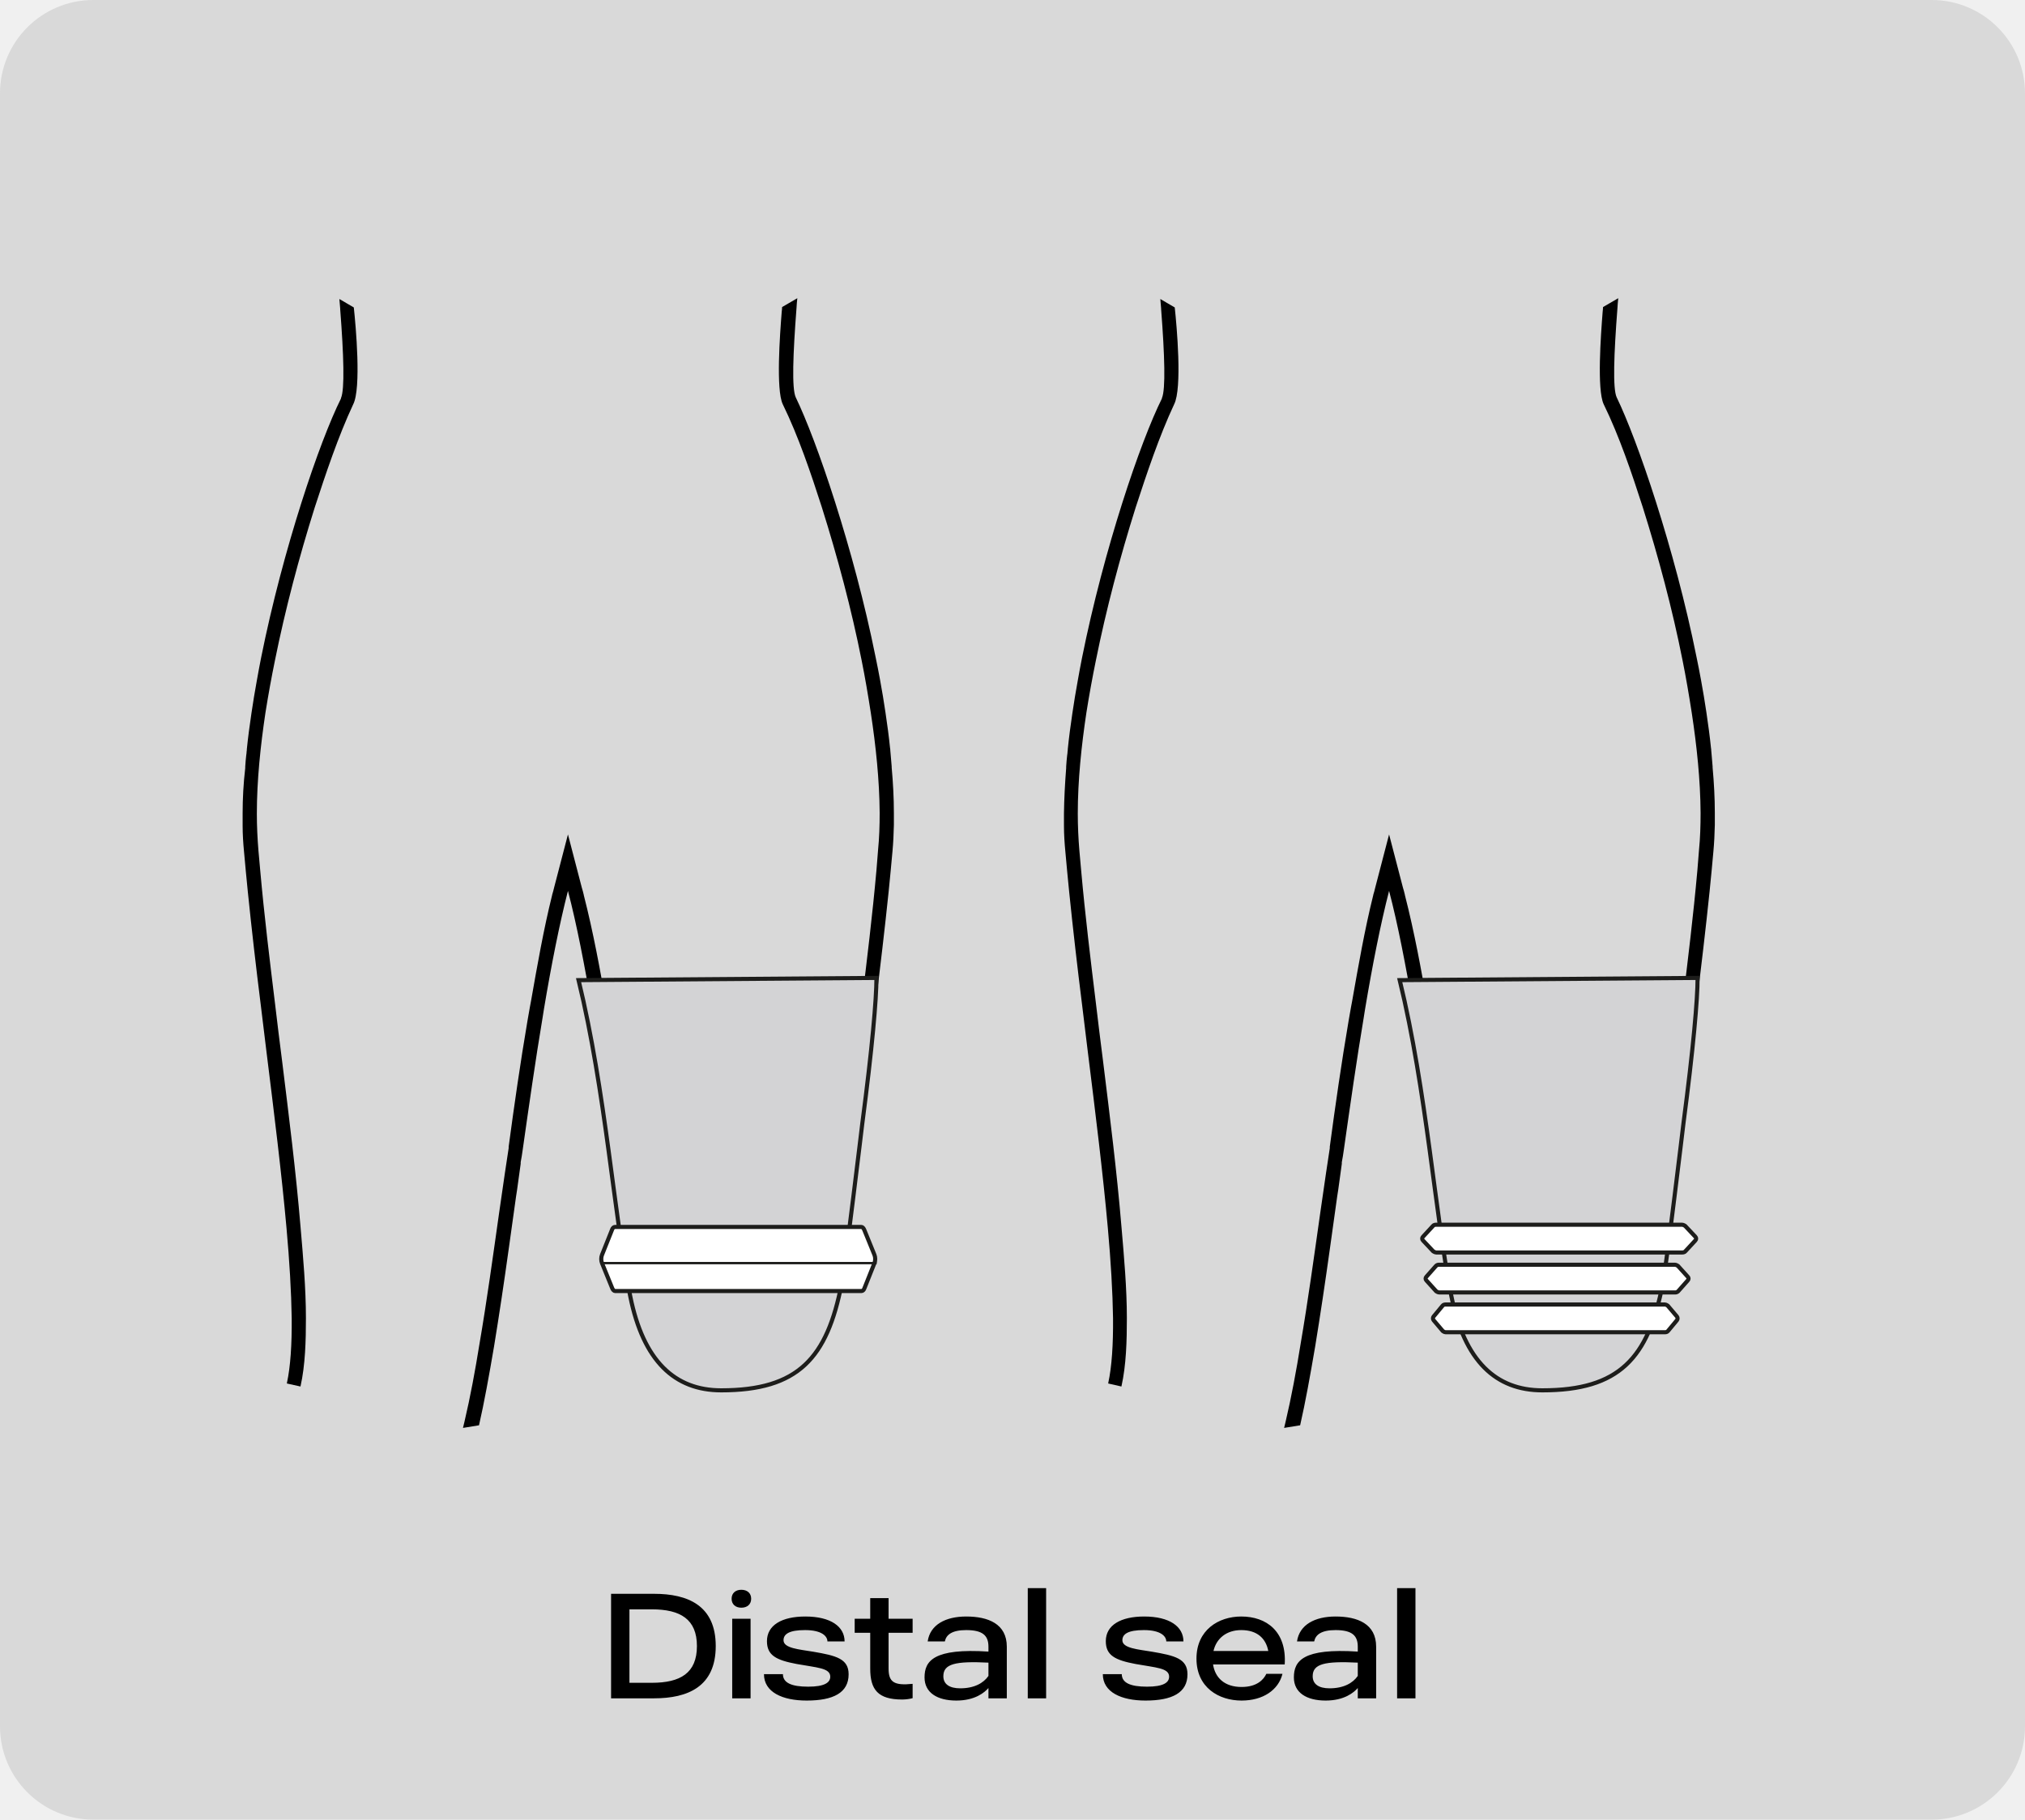
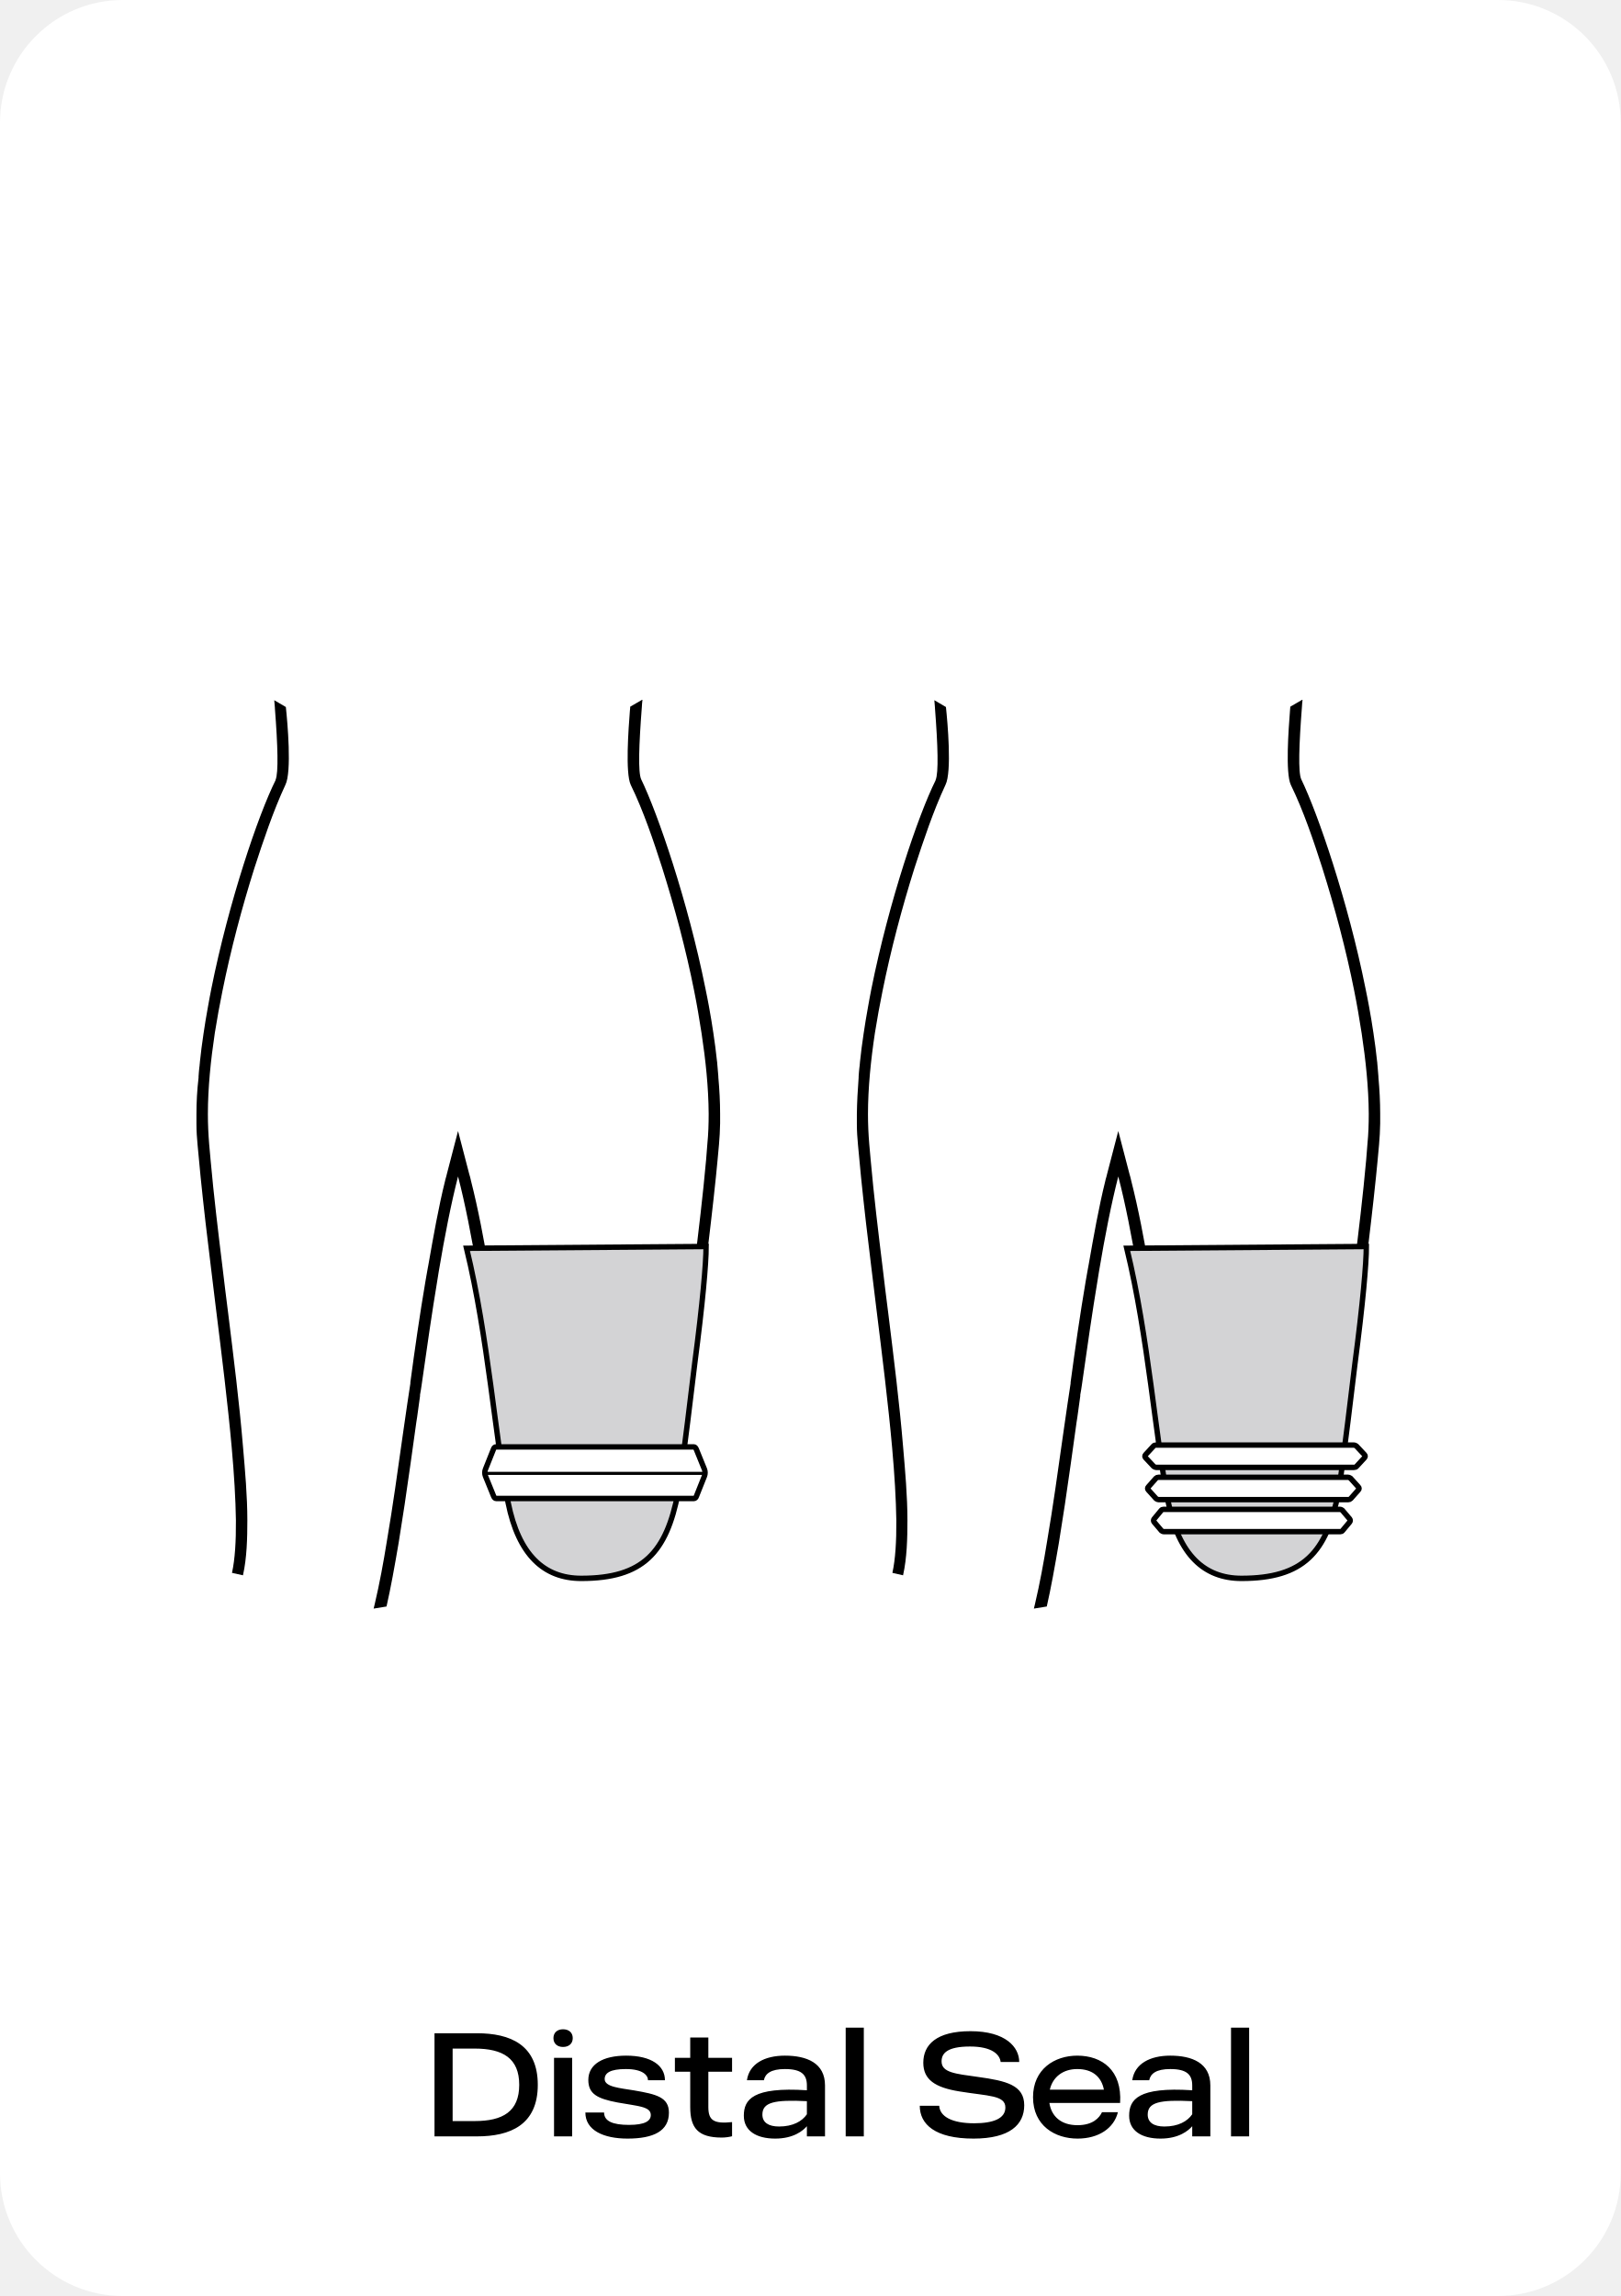
- <svg xmlns="http://www.w3.org/2000/svg" width="217" height="195" viewBox="0 0 217 195" fill="none">
-   <rect width="217" height="195" rx="10" fill="#D9D9D9" />
-   <g clip-path="url(#clip0_2719_256)">
-     <path fill-rule="evenodd" clip-rule="evenodd" d="M51.331 152.741C51.889 150.308 52.404 147.443 52.941 144.299C53.477 141.025 54.014 137.449 54.529 133.745C54.787 131.936 55.044 130.084 55.302 128.21L55.409 127.52C55.538 126.594 55.667 125.668 55.796 124.721V124.548C55.882 124.118 55.946 123.687 56.01 123.234C56.697 118.41 57.384 113.585 58.136 109.106C58.179 108.783 58.243 108.481 58.286 108.158C59.08 103.42 59.939 99.069 60.862 95.472C61.806 99.069 62.644 103.441 63.459 108.179C63.502 108.481 63.567 108.783 63.61 109.084C64.361 113.585 65.07 118.388 65.756 123.213C65.821 123.665 65.885 124.096 65.95 124.527V124.699C66.1 125.604 66.229 126.508 66.358 127.413L66.486 128.382C66.594 129.2 66.722 129.997 66.83 130.794H68.397C68.354 130.536 68.332 130.277 68.29 130.019C68.204 129.416 68.118 128.791 68.032 128.188C67.796 126.465 67.538 124.742 67.302 123.019V122.89C66.68 118.41 66.035 113.93 65.263 109.386C65.177 108.89 65.091 108.416 65.005 107.921C64.318 103.936 63.567 99.866 62.558 95.924V95.903C62.493 95.644 62.429 95.364 62.343 95.106L60.862 89.42L59.381 95.106C59.316 95.364 59.252 95.644 59.166 95.903V95.924C58.243 99.629 57.578 103.463 56.912 107.232C56.869 107.469 56.826 107.684 56.783 107.921C56.697 108.416 56.611 108.89 56.526 109.386C55.753 113.93 55.109 118.41 54.508 122.89V123.041C54.229 124.828 53.971 126.616 53.714 128.404C53.628 128.942 53.563 129.48 53.477 130.04C52.812 134.736 52.168 139.431 51.374 144.062C50.923 146.862 50.408 149.661 49.764 152.397C49.721 152.612 49.656 152.806 49.613 153.021" fill="black" />
-     <path fill-rule="evenodd" clip-rule="evenodd" d="M83.81 32.905C83.81 33.056 83.789 33.228 83.767 33.443C83.574 35.898 83.145 41.735 83.875 43.307C85.571 46.775 86.902 50.738 88.061 54.335C89.757 59.719 91.238 65.255 92.333 70.768C92.698 72.578 93.02 74.473 93.32 76.411C93.857 79.944 94.243 83.605 94.265 87.116C94.265 88.472 94.222 89.808 94.093 91.1C94.029 91.832 93.986 92.543 93.921 93.254C93.492 98.057 92.912 102.795 92.333 107.534C92.075 109.709 91.796 111.906 91.517 114.081C90.809 119.638 90.122 125.216 89.585 130.773H91.174C91.689 125.195 92.462 118.906 93.256 112.487C93.449 110.893 93.642 109.3 93.835 107.706C94.329 103.592 94.823 99.478 95.231 95.515C95.381 94.072 95.51 92.629 95.639 91.229C95.725 90.303 95.767 89.377 95.789 88.408C95.789 87.977 95.789 87.546 95.789 87.094C95.789 85.543 95.703 83.906 95.553 82.248V82.14C95.51 81.731 95.488 81.3 95.445 80.87C95.445 80.719 95.403 80.547 95.403 80.396C95.403 80.331 95.403 80.245 95.381 80.18C95.252 78.91 95.081 77.639 94.887 76.347C94.716 75.184 94.522 74.021 94.308 72.858C94.157 72.061 94.007 71.242 93.835 70.445C92.655 64.565 91.066 58.772 89.499 53.84C87.932 48.907 86.386 44.88 85.27 42.575C84.841 41.649 84.97 38.009 85.356 32.991C85.377 32.646 85.399 32.302 85.442 31.957M32.204 148.585V148.563C32.719 146.28 32.783 143.631 32.783 141.262C32.783 138.031 32.483 134.714 32.204 131.462C31.71 125.539 30.959 119.616 30.229 113.693C29.971 111.669 29.714 109.623 29.478 107.598C28.898 102.86 28.318 98.121 27.889 93.319C27.825 92.608 27.76 91.876 27.696 91.165C27.589 89.873 27.524 88.537 27.524 87.18C27.524 83.648 27.911 79.944 28.447 76.368C28.748 74.473 29.091 72.599 29.456 70.811C30.573 65.276 32.032 59.763 33.728 54.378C34.909 50.76 36.24 46.775 37.85 43.329C38.73 41.606 38.129 34.929 37.914 32.948L36.368 32.043C36.39 32.388 36.433 32.732 36.454 33.056V33.12C36.841 38.117 36.948 41.735 36.54 42.661V42.704C35.381 45.031 33.835 49.037 32.29 53.904C30.723 58.836 29.156 64.63 27.975 70.51C27.825 71.328 27.653 72.125 27.524 72.922C27.309 74.085 27.116 75.27 26.945 76.433C26.751 77.725 26.58 79.017 26.451 80.288C26.451 80.374 26.451 80.439 26.429 80.525C26.429 80.654 26.408 80.805 26.386 80.934C26.343 81.344 26.3 81.753 26.279 82.162V82.248V82.313C26.086 83.971 26 85.586 26 87.159C26 87.611 26 88.042 26 88.472C26 89.442 26.064 90.368 26.15 91.272C26.279 92.694 26.408 94.115 26.558 95.58C26.966 99.564 27.438 103.678 27.953 107.77C28.147 109.364 28.34 110.937 28.533 112.53C29.37 119.25 30.186 125.819 30.701 131.591C31.023 135.167 31.216 138.44 31.259 141.262C31.281 144.083 31.131 146.453 30.744 148.219V148.262" fill="black" />
-     <path d="M62 105.036C64.898 116.946 65.8 130.3 67.538 138.915C68.934 145.85 72.304 148.995 77.284 148.995C85.528 148.995 88.64 145.549 90.186 137.58C90.615 135.383 92.397 120.457 92.397 120.457C93.471 112.294 93.921 107.039 93.921 104.799L62 105.036Z" fill="#D3D3D5" stroke="#1D1D1B" stroke-width="0.44" stroke-miterlimit="10" />
-     <path d="M92.289 131.484H65.906C65.778 131.484 65.649 131.592 65.585 131.786L64.511 134.478C64.404 134.737 64.404 135.103 64.511 135.361L65.606 138.053C65.692 138.247 65.799 138.355 65.928 138.355H92.311C92.44 138.355 92.568 138.247 92.633 138.053L93.706 135.361C93.814 135.103 93.814 134.737 93.706 134.478L92.611 131.786C92.525 131.592 92.418 131.484 92.289 131.484Z" fill="white" stroke="#1D1D1B" stroke-width="0.44" stroke-miterlimit="10" />
-     <path d="M64.512 135.361H93.943" stroke="#1D1D1B" stroke-width="0.25" stroke-miterlimit="10" />
-     <path fill-rule="evenodd" clip-rule="evenodd" d="M139.324 152.741C139.882 150.308 140.397 147.443 140.934 144.299C141.47 141.025 142.007 137.449 142.522 133.745C142.78 131.936 143.038 130.084 143.295 128.21L143.403 127.52C143.531 126.594 143.66 125.668 143.789 124.721V124.548C143.875 124.118 143.939 123.687 144.004 123.234C144.691 118.41 145.377 113.585 146.129 109.106C146.172 108.783 146.236 108.481 146.279 108.158C147.073 103.42 147.932 99.069 148.855 95.472C149.8 99.069 150.637 103.441 151.453 108.179C151.496 108.481 151.56 108.783 151.603 109.084C152.354 113.585 153.063 118.388 153.75 123.213C153.814 123.665 153.878 124.096 153.943 124.527V124.699C154.093 125.604 154.222 126.508 154.351 127.413L154.479 128.382C154.587 129.2 154.716 129.997 154.823 130.794H156.39C156.347 130.536 156.326 130.277 156.283 130.019C156.197 129.416 156.111 128.791 156.025 128.188C155.789 126.465 155.531 124.742 155.295 123.019V122.89C154.673 118.41 154.029 113.93 153.256 109.386C153.17 108.89 153.084 108.416 152.998 107.921C152.311 103.936 151.56 99.866 150.551 95.924V95.903C150.487 95.644 150.422 95.364 150.336 95.106L148.855 89.42L147.374 95.106C147.309 95.364 147.245 95.644 147.159 95.903V95.924C146.236 99.629 145.571 103.463 144.905 107.232C144.862 107.469 144.819 107.684 144.776 107.921C144.691 108.416 144.605 108.89 144.519 109.386C143.746 113.93 143.102 118.41 142.501 122.89V123.041C142.222 124.828 141.964 126.616 141.707 128.404C141.621 128.942 141.556 129.48 141.47 130.04C140.805 134.736 140.161 139.431 139.367 144.062C138.916 146.862 138.401 149.661 137.757 152.397C137.714 152.612 137.649 152.806 137.606 153.021" fill="black" />
-     <path fill-rule="evenodd" clip-rule="evenodd" d="M171.782 32.905C171.782 33.056 171.761 33.228 171.739 33.443C171.546 35.898 171.117 41.735 171.846 43.307C173.542 46.775 174.873 50.738 176.033 54.335C177.728 59.719 179.21 65.255 180.304 70.768C180.669 72.578 180.991 74.473 181.292 76.411C181.829 79.944 182.215 83.605 182.236 87.116C182.236 88.472 182.194 89.808 182.065 91.1C182 91.832 181.957 92.543 181.893 93.254C181.464 98.057 180.884 102.795 180.304 107.534C180.047 109.709 179.768 111.906 179.489 114.081C178.78 119.638 178.093 125.216 177.557 130.773H179.145C179.66 125.195 180.433 118.906 181.228 112.487C181.421 110.893 181.614 109.3 181.807 107.706C182.301 103.592 182.795 99.478 183.202 95.515C183.353 94.072 183.482 92.629 183.61 91.229C183.696 90.303 183.739 89.377 183.761 88.408C183.761 87.977 183.761 87.546 183.761 87.094C183.761 85.543 183.675 83.906 183.524 82.248V82.14C183.482 81.731 183.46 81.3 183.417 80.87C183.417 80.719 183.374 80.547 183.374 80.396C183.374 80.331 183.374 80.245 183.353 80.18C183.224 78.91 183.052 77.639 182.859 76.347C182.687 75.184 182.494 74.021 182.279 72.858C182.129 72.061 181.979 71.242 181.807 70.445C180.626 64.565 179.038 58.772 177.471 53.84C175.904 48.907 174.358 44.88 173.242 42.575C172.813 41.649 172.941 38.009 173.328 32.991C173.349 32.646 173.371 32.302 173.414 31.957M120.176 148.585V148.563C120.691 146.28 120.755 143.631 120.755 141.262C120.755 138.031 120.455 134.714 120.176 131.462C119.682 125.539 118.931 119.616 118.201 113.693C117.943 111.669 117.685 109.623 117.449 107.598C116.87 102.86 116.29 98.121 115.861 93.319C115.796 92.608 115.732 91.876 115.668 91.165C115.56 89.873 115.496 88.537 115.496 87.18C115.496 83.648 115.882 79.944 116.419 76.368C116.719 74.473 117.063 72.599 117.428 70.811C118.544 65.276 120.004 59.763 121.7 54.378C122.88 50.76 124.211 46.775 125.821 43.329C126.702 41.606 126.101 34.929 125.886 32.948L124.34 32.043C124.362 32.388 124.405 32.732 124.426 33.056V33.12C124.812 38.117 124.92 41.735 124.512 42.661V42.704C123.353 45.031 121.807 49.037 120.262 53.904C118.694 58.836 117.127 64.63 115.947 70.51C115.796 71.328 115.625 72.125 115.496 72.922C115.281 74.085 115.088 75.27 114.916 76.433C114.723 77.725 114.551 79.017 114.423 80.288C114.423 80.374 114.423 80.439 114.401 80.525C114.401 80.654 114.38 80.805 114.358 80.934C114.315 81.344 114.272 81.753 114.251 82.162V82.248V82.313C114.122 83.971 114.036 85.608 114.015 87.159C114.015 87.611 114.015 88.042 114.015 88.472C114.015 89.442 114.079 90.368 114.165 91.272C114.294 92.694 114.423 94.115 114.573 95.58C114.981 99.564 115.453 103.678 115.968 107.77C116.161 109.364 116.355 110.937 116.548 112.53C117.385 119.25 118.201 125.819 118.716 131.591C119.038 135.167 119.231 138.44 119.274 141.262C119.296 144.083 119.145 146.453 118.759 148.219V148.262" fill="black" />
-     <path d="M149.994 105.036C152.892 116.946 153.794 130.3 155.533 138.915C156.928 145.85 160.298 148.995 165.279 148.995C173.522 148.995 176.635 145.549 178.18 137.58C178.61 135.383 180.391 120.457 180.391 120.457C181.465 112.294 181.915 107.039 181.915 104.799L149.994 105.036Z" fill="#D3D3D5" stroke="#1D1D1B" stroke-width="0.44" stroke-miterlimit="10" />
-     <path d="M179.489 135.533H154.201C154.073 135.533 153.965 135.576 153.879 135.662L152.849 136.825C152.742 136.933 152.742 137.105 152.849 137.213L153.901 138.376C153.901 138.376 154.094 138.505 154.223 138.505H179.511C179.64 138.505 179.747 138.462 179.833 138.376L180.863 137.213C180.971 137.105 180.971 136.933 180.863 136.825L179.811 135.662C179.811 135.662 179.618 135.533 179.489 135.533Z" fill="white" stroke="#1D1D1B" stroke-width="0.44" stroke-miterlimit="10" />
-     <path d="M180.262 131.248H153.879C153.75 131.248 153.622 131.291 153.557 131.377L152.484 132.54C152.376 132.648 152.376 132.82 152.484 132.928L153.579 134.091C153.579 134.091 153.772 134.22 153.901 134.22H180.283C180.412 134.22 180.541 134.177 180.605 134.091L181.679 132.928C181.786 132.82 181.786 132.648 181.679 132.54L180.584 131.377C180.584 131.377 180.391 131.248 180.262 131.248Z" fill="white" stroke="#1D1D1B" stroke-width="0.44" stroke-miterlimit="10" />
-     <path d="M178.416 139.797H154.889C154.781 139.797 154.652 139.84 154.588 139.926L153.622 141.089C153.536 141.197 153.536 141.369 153.622 141.477L154.609 142.64C154.609 142.64 154.781 142.769 154.91 142.769H178.438C178.545 142.769 178.674 142.726 178.738 142.64L179.704 141.477C179.79 141.369 179.79 141.197 179.704 141.089L178.717 139.926C178.717 139.926 178.545 139.797 178.416 139.797Z" fill="white" stroke="#1D1D1B" stroke-width="0.44" stroke-miterlimit="10" />
+ <svg xmlns="http://www.w3.org/2000/svg" width="132" height="187" viewBox="0 0 132 187" fill="none">
+   <rect width="132" height="187" rx="10" fill="white" />
+   <path d="M38.844 165.6C41.556 165.6 43.8 166.536 43.8 169.8C43.8 173.064 41.556 174 38.844 174H35.388V165.6H38.844ZM38.664 172.752C40.956 172.752 42.288 171.972 42.288 169.8C42.288 167.64 40.956 166.848 38.664 166.848H36.864V172.752H38.664ZM45.123 174V167.604H46.599V174H45.123ZM45.855 166.716C45.399 166.716 45.075 166.452 45.075 165.996C45.075 165.54 45.399 165.276 45.855 165.276C46.323 165.276 46.647 165.54 46.647 165.996C46.647 166.452 46.323 166.716 45.855 166.716ZM51.648 170.256C53.459 170.568 54.48 170.808 54.48 172.068C54.48 173.556 53.243 174.18 51.108 174.18C49.163 174.18 47.675 173.508 47.675 172.056H49.2C49.2 172.752 49.883 173.064 51.227 173.064C52.535 173.064 53.004 172.74 53.004 172.26C53.004 171.552 51.935 171.54 50.303 171.24C48.648 170.928 47.916 170.544 47.916 169.404C47.916 168.12 49.115 167.424 50.999 167.424C53.051 167.424 54.156 168.24 54.156 169.428H52.776C52.776 169.02 52.343 168.516 50.975 168.516C49.691 168.516 49.248 168.84 49.248 169.332C49.248 169.98 50.508 170.064 51.648 170.256ZM59.623 168.732H57.691V171.612C57.691 172.692 58.123 172.992 59.623 172.836V173.988C59.407 174.048 59.083 174.096 58.783 174.096C56.839 174.096 56.215 173.304 56.215 171.612V168.732H54.967V167.604H56.215V165.948H57.691V167.604H59.623V168.732ZM63.929 167.424C65.693 167.424 67.193 168.012 67.193 169.848V174H65.717V173.172C65.405 173.532 64.637 174.18 63.137 174.18C61.601 174.18 60.581 173.544 60.581 172.32C60.581 171 61.301 169.956 65.717 170.244V169.848C65.717 168.96 65.261 168.516 63.929 168.516C62.789 168.516 62.321 168.888 62.213 169.428H60.833C61.025 168.084 62.273 167.424 63.929 167.424ZM65.717 172.2V171.132C63.053 171 62.093 171.228 62.093 172.224C62.093 172.872 62.597 173.196 63.449 173.196C64.577 173.196 65.321 172.776 65.717 172.2ZM68.877 165.144H70.353V174H68.877V165.144ZM79.614 169.152C81.99 169.476 83.418 169.836 83.418 171.468C83.418 173.052 82.23 174.18 79.29 174.18C76.158 174.18 74.91 173.016 74.91 171.504H76.494C76.542 172.38 77.526 172.932 79.338 172.932C80.898 172.932 81.882 172.548 81.882 171.648C81.882 170.64 80.49 170.724 78.15 170.34C76.134 170.016 75.198 169.368 75.198 168C75.198 166.536 76.266 165.432 79.038 165.432C81.918 165.432 83.01 166.74 83.01 167.94H81.498C81.426 167.328 80.79 166.68 79.002 166.68C77.13 166.68 76.686 167.244 76.686 167.892C76.686 168.804 77.814 168.9 79.614 169.152ZM87.735 167.424C89.763 167.424 91.395 168.624 91.227 171.276H85.467C85.635 172.368 86.415 173.088 87.759 173.088C89.007 173.088 89.535 172.488 89.751 172.032H91.047C90.723 173.34 89.475 174.18 87.759 174.18C85.935 174.18 84.135 173.136 84.135 170.808C84.135 168.516 85.899 167.424 87.735 167.424ZM85.503 170.196H89.907C89.715 169.188 89.019 168.516 87.735 168.516C86.547 168.516 85.731 169.188 85.503 170.196ZM95.311 167.424C97.076 167.424 98.576 168.012 98.576 169.848V174H97.1V173.172C96.787 173.532 96.019 174.18 94.519 174.18C92.984 174.18 91.963 173.544 91.963 172.32C91.963 171 92.683 169.956 97.1 170.244V169.848C97.1 168.96 96.644 168.516 95.311 168.516C94.171 168.516 93.704 168.888 93.596 169.428H92.216C92.407 168.084 93.656 167.424 95.311 167.424ZM97.1 172.2V171.132C94.436 171 93.475 171.228 93.475 172.224C93.475 172.872 93.98 173.196 94.832 173.196C95.96 173.196 96.704 172.776 97.1 172.2ZM100.26 165.144H101.736V174H100.26V165.144Z" fill="black" />
+   <g clip-path="url(#clip0_9371_4533)">
+     <rect width="110" height="74" transform="translate(16 57)" fill="white" />
+     <path fill-rule="evenodd" clip-rule="evenodd" d="M31.48 130.843C31.821 129.354 32.136 127.602 32.464 125.679C32.792 123.677 33.12 121.491 33.435 119.225C33.592 118.119 33.75 116.986 33.907 115.84L33.973 115.418C34.051 114.852 34.13 114.286 34.209 113.706V113.601C34.261 113.337 34.301 113.074 34.34 112.797C34.76 109.847 35.18 106.896 35.639 104.156C35.665 103.959 35.704 103.774 35.731 103.577C36.216 100.679 36.741 98.018 37.305 95.819C37.882 98.018 38.394 100.692 38.892 103.59C38.918 103.774 38.958 103.959 38.984 104.143C39.443 106.896 39.876 109.833 40.296 112.784C40.335 113.061 40.375 113.324 40.414 113.587V113.693C40.506 114.246 40.584 114.799 40.663 115.353L40.742 115.945C40.807 116.446 40.886 116.933 40.952 117.42H41.91C41.883 117.262 41.87 117.104 41.844 116.946C41.791 116.577 41.739 116.196 41.687 115.827C41.542 114.773 41.385 113.719 41.24 112.665V112.586C40.86 109.847 40.466 107.107 39.994 104.328C39.942 104.025 39.889 103.735 39.837 103.432C39.417 100.995 38.958 98.506 38.341 96.095V96.082C38.302 95.924 38.263 95.753 38.21 95.595L37.305 92.117L36.4 95.595C36.36 95.753 36.321 95.924 36.269 96.082V96.095C35.704 98.361 35.298 100.705 34.891 103.01C34.865 103.155 34.839 103.287 34.812 103.432C34.76 103.735 34.707 104.025 34.655 104.328C34.183 107.107 33.789 109.847 33.422 112.586V112.679C33.251 113.772 33.094 114.865 32.936 115.958C32.884 116.288 32.844 116.617 32.792 116.959C32.385 119.831 31.992 122.702 31.506 125.534C31.231 127.247 30.916 128.959 30.523 130.632C30.496 130.764 30.457 130.882 30.431 131.014" fill="black" />
+     <path fill-rule="evenodd" clip-rule="evenodd" d="M51.329 57.556C51.329 57.648 51.315 57.754 51.302 57.885C51.184 59.387 50.922 62.957 51.368 63.918C52.404 66.039 53.218 68.463 53.926 70.662C54.962 73.955 55.868 77.34 56.537 80.712C56.76 81.819 56.956 82.978 57.14 84.163C57.468 86.324 57.704 88.563 57.717 90.71C57.717 91.54 57.691 92.356 57.612 93.147C57.573 93.595 57.547 94.029 57.508 94.464C57.245 97.401 56.891 100.299 56.537 103.197C56.379 104.527 56.209 105.871 56.038 107.201C55.605 110.6 55.185 114.011 54.858 117.409H55.828C56.143 113.998 56.615 110.152 57.101 106.226C57.219 105.252 57.337 104.277 57.455 103.302C57.757 100.786 58.058 98.271 58.308 95.847C58.4 94.965 58.478 94.082 58.557 93.226C58.609 92.659 58.636 92.093 58.649 91.5C58.649 91.237 58.649 90.973 58.649 90.697C58.649 89.748 58.596 88.747 58.505 87.733V87.667C58.478 87.417 58.465 87.153 58.439 86.89C58.439 86.798 58.413 86.692 58.413 86.6C58.413 86.561 58.413 86.508 58.4 86.469C58.321 85.691 58.216 84.914 58.098 84.124C57.993 83.413 57.875 82.701 57.744 81.99C57.652 81.503 57.56 81.002 57.455 80.515C56.733 76.919 55.763 73.376 54.805 70.359C53.847 67.343 52.903 64.88 52.221 63.47C51.958 62.904 52.037 60.678 52.273 57.609C52.286 57.398 52.299 57.187 52.326 56.977M19.791 128.303V128.289C20.106 126.893 20.145 125.273 20.145 123.824C20.145 121.848 19.962 119.82 19.791 117.831C19.49 114.209 19.03 110.586 18.584 106.964C18.427 105.726 18.27 104.475 18.125 103.236C17.771 100.339 17.417 97.441 17.154 94.503C17.115 94.069 17.076 93.621 17.036 93.186C16.971 92.396 16.931 91.579 16.931 90.749C16.931 88.589 17.168 86.324 17.495 84.137C17.679 82.978 17.889 81.832 18.112 80.739C18.794 77.354 19.686 73.981 20.723 70.689C21.444 68.476 22.258 66.039 23.241 63.931C23.779 62.878 23.412 58.794 23.281 57.583L22.336 57.029C22.349 57.24 22.376 57.451 22.389 57.648V57.688C22.625 60.744 22.691 62.957 22.441 63.523V63.549C21.733 64.972 20.788 67.422 19.844 70.399C18.886 73.415 17.928 76.958 17.207 80.554C17.115 81.055 17.01 81.542 16.931 82.03C16.8 82.741 16.682 83.465 16.577 84.177C16.459 84.967 16.354 85.757 16.276 86.534C16.276 86.587 16.276 86.627 16.262 86.679C16.262 86.758 16.249 86.85 16.236 86.93C16.21 87.18 16.184 87.43 16.171 87.68V87.733V87.773C16.052 88.787 16 89.775 16 90.736C16 91.013 16 91.276 16 91.54C16 92.132 16.039 92.699 16.092 93.252C16.171 94.121 16.249 94.991 16.341 95.886C16.59 98.323 16.879 100.839 17.194 103.342C17.312 104.317 17.43 105.278 17.548 106.253C18.06 110.362 18.558 114.38 18.873 117.91C19.07 120.097 19.188 122.099 19.214 123.824C19.227 125.55 19.135 126.999 18.899 128.079V128.105" fill="black" />
+     <path d="M38 101.668C39.771 108.952 40.322 117.119 41.385 122.388C42.237 126.629 44.297 128.552 47.34 128.552C52.378 128.552 54.28 126.445 55.225 121.571C55.487 120.228 56.576 111.099 56.576 111.099C57.232 106.107 57.508 102.893 57.508 101.523L38 101.668Z" fill="#D3D3D5" stroke="black" stroke-width="0.44" stroke-miterlimit="10" />
+     <path d="M56.51 117.844H40.387C40.309 117.844 40.23 117.91 40.191 118.028L39.535 119.675C39.469 119.833 39.469 120.057 39.535 120.215L40.204 121.861C40.256 121.98 40.322 122.046 40.4 122.046H56.523C56.602 122.046 56.681 121.98 56.72 121.861L57.376 120.215C57.441 120.057 57.441 119.833 57.376 119.675L56.707 118.028C56.654 117.91 56.589 117.844 56.51 117.844Z" fill="white" stroke="black" stroke-width="0.44" stroke-miterlimit="10" />
+     <path d="M39.535 120H57.52" stroke="black" stroke-width="0.25" stroke-miterlimit="10" />
+     <path fill-rule="evenodd" clip-rule="evenodd" d="M85.254 130.843C85.595 129.354 85.909 127.602 86.237 125.679C86.566 123.677 86.893 121.491 87.208 119.225C87.366 118.119 87.523 116.986 87.68 115.84L87.746 115.418C87.825 114.852 87.904 114.286 87.982 113.706V113.601C88.035 113.337 88.074 113.074 88.114 112.797C88.533 109.847 88.953 106.896 89.412 104.156C89.439 103.959 89.478 103.774 89.504 103.577C89.989 100.679 90.514 98.018 91.078 95.819C91.656 98.018 92.167 100.692 92.666 103.59C92.692 103.774 92.731 103.959 92.757 104.143C93.217 106.896 93.65 109.833 94.069 112.784C94.109 113.061 94.148 113.324 94.187 113.587V113.693C94.279 114.246 94.358 114.799 94.437 115.353L94.515 115.945C94.581 116.446 94.66 116.933 94.725 117.42H95.683C95.657 117.262 95.644 117.104 95.617 116.946C95.565 116.577 95.512 116.196 95.46 115.827C95.316 114.773 95.158 113.719 95.014 112.665V112.586C94.633 109.847 94.24 107.107 93.768 104.328C93.715 104.025 93.663 103.735 93.61 103.432C93.19 100.995 92.731 98.506 92.115 96.095V96.082C92.075 95.924 92.036 95.753 91.984 95.595L91.078 92.117L90.173 95.595C90.134 95.753 90.094 95.924 90.042 96.082V96.095C89.478 98.361 89.071 100.705 88.664 103.01C88.638 103.155 88.612 103.287 88.586 103.432C88.533 103.735 88.481 104.025 88.428 104.328C87.956 107.107 87.562 109.847 87.195 112.586V112.679C87.025 113.772 86.867 114.865 86.71 115.958C86.657 116.288 86.618 116.617 86.566 116.959C86.159 119.831 85.765 122.702 85.28 125.534C85.004 127.247 84.689 128.959 84.296 130.632C84.27 130.764 84.23 130.882 84.204 131.014" fill="black" />
+     <path fill-rule="evenodd" clip-rule="evenodd" d="M105.089 57.556C105.089 57.648 105.076 57.754 105.063 57.885C104.945 59.387 104.682 62.957 105.128 63.918C106.165 66.039 106.978 68.463 107.686 70.662C108.723 73.955 109.628 77.34 110.297 80.712C110.52 81.819 110.717 82.978 110.901 84.163C111.228 86.324 111.465 88.563 111.478 90.71C111.478 91.54 111.451 92.356 111.373 93.147C111.333 93.595 111.307 94.029 111.268 94.464C111.005 97.401 110.651 100.299 110.297 103.197C110.14 104.527 109.969 105.871 109.799 107.201C109.366 110.6 108.946 114.011 108.618 117.409H109.589C109.903 113.998 110.376 110.152 110.861 106.226C110.979 105.252 111.097 104.277 111.215 103.302C111.517 100.786 111.819 98.271 112.068 95.847C112.16 94.965 112.239 94.082 112.317 93.226C112.37 92.659 112.396 92.093 112.409 91.5C112.409 91.237 112.409 90.973 112.409 90.697C112.409 89.748 112.357 88.747 112.265 87.733V87.667C112.239 87.417 112.225 87.153 112.199 86.89C112.199 86.798 112.173 86.692 112.173 86.6C112.173 86.561 112.173 86.508 112.16 86.469C112.081 85.691 111.976 84.914 111.858 84.124C111.753 83.413 111.635 82.701 111.504 81.99C111.412 81.503 111.32 81.002 111.215 80.515C110.494 76.919 109.523 73.376 108.565 70.359C107.608 67.343 106.663 64.88 105.981 63.47C105.719 62.904 105.797 60.678 106.033 57.609C106.047 57.398 106.06 57.187 106.086 56.977M73.552 128.303V128.289C73.867 126.893 73.906 125.273 73.906 123.824C73.906 121.848 73.722 119.82 73.552 117.831C73.25 114.209 72.791 110.586 72.345 106.964C72.187 105.726 72.03 104.475 71.886 103.236C71.531 100.339 71.177 97.441 70.915 94.503C70.876 94.069 70.836 93.621 70.797 93.186C70.731 92.396 70.692 91.579 70.692 90.749C70.692 88.589 70.928 86.324 71.256 84.137C71.44 82.978 71.65 81.832 71.873 80.739C72.555 77.354 73.447 73.981 74.483 70.689C75.205 68.476 76.018 66.039 77.002 63.931C77.54 62.878 77.172 58.794 77.041 57.583L76.097 57.029C76.11 57.24 76.136 57.451 76.149 57.648V57.688C76.385 60.744 76.451 62.957 76.202 63.523V63.549C75.493 64.972 74.549 67.422 73.604 70.399C72.647 73.415 71.689 76.958 70.967 80.554C70.876 81.055 70.77 81.542 70.692 82.03C70.561 82.741 70.443 83.465 70.338 84.177C70.219 84.967 70.115 85.757 70.036 86.534C70.036 86.587 70.036 86.627 70.023 86.679C70.023 86.758 70.01 86.85 69.996 86.93C69.97 87.18 69.944 87.43 69.931 87.68V87.733V87.773C69.852 88.787 69.8 89.788 69.787 90.736C69.787 91.013 69.787 91.276 69.787 91.54C69.787 92.132 69.826 92.699 69.879 93.252C69.957 94.121 70.036 94.991 70.128 95.886C70.377 98.323 70.666 100.839 70.98 103.342C71.099 104.317 71.217 105.278 71.335 106.253C71.846 110.362 72.345 114.38 72.66 117.91C72.856 120.097 72.975 122.099 73.001 123.824C73.014 125.55 72.922 126.999 72.686 128.079V128.105" fill="black" />
+     <path d="M91.773 101.668C93.544 108.952 94.095 117.119 95.158 122.388C96.011 126.629 98.07 128.552 101.114 128.552C106.151 128.552 108.054 126.445 108.998 121.571C109.261 120.228 110.349 111.099 110.349 111.099C111.005 106.107 111.281 102.893 111.281 101.523L91.773 101.668Z" fill="#D3D3D5" stroke="black" stroke-width="0.44" stroke-miterlimit="10" />
+     <path d="M109.799 120.32H94.345C94.266 120.32 94.201 120.347 94.148 120.399L93.518 121.111C93.453 121.176 93.453 121.282 93.518 121.348L94.161 122.059C94.161 122.059 94.279 122.138 94.358 122.138H109.812C109.891 122.138 109.956 122.112 110.009 122.059L110.638 121.348C110.704 121.282 110.704 121.176 110.638 121.111L109.995 120.399C109.995 120.399 109.877 120.32 109.799 120.32Z" fill="white" stroke="black" stroke-width="0.44" stroke-miterlimit="10" />
+     <path d="M110.271 117.695H94.148C94.069 117.695 93.991 117.722 93.951 117.774L93.295 118.486C93.23 118.551 93.23 118.657 93.295 118.723L93.964 119.434C93.964 119.434 94.082 119.513 94.161 119.513H110.284C110.363 119.513 110.441 119.487 110.481 119.434L111.137 118.723C111.202 118.657 111.202 118.551 111.137 118.486L110.468 117.774C110.468 117.774 110.35 117.695 110.271 117.695Z" fill="white" stroke="black" stroke-width="0.44" stroke-miterlimit="10" />
+     <path d="M109.143 122.93H94.764C94.699 122.93 94.62 122.956 94.581 123.009L93.99 123.72C93.938 123.786 93.938 123.891 93.99 123.957L94.594 124.668C94.594 124.668 94.699 124.747 94.778 124.747H109.156C109.221 124.747 109.3 124.721 109.339 124.668L109.93 123.957C109.982 123.891 109.982 123.786 109.93 123.72L109.326 123.009C109.326 123.009 109.221 122.93 109.143 122.93Z" fill="white" stroke="black" stroke-width="0.44" stroke-miterlimit="10" />
  </g>
-   <path d="M70.091 170.8C73.707 170.8 76.699 172.048 76.699 176.4C76.699 180.752 73.707 182 70.091 182H65.483V170.8H70.091ZM69.851 180.336C72.907 180.336 74.683 179.296 74.683 176.4C74.683 173.52 72.907 172.464 69.851 172.464H67.451V180.336H69.851ZM78.464 182V173.472H80.432V182H78.464ZM79.44 172.288C78.832 172.288 78.4 171.936 78.4 171.328C78.4 170.72 78.832 170.368 79.44 170.368C80.064 170.368 80.496 170.72 80.496 171.328C80.496 171.936 80.064 172.288 79.44 172.288ZM87.163 177.008C89.579 177.424 90.939 177.744 90.939 179.424C90.939 181.408 89.291 182.24 86.443 182.24C83.851 182.24 81.867 181.344 81.867 179.408H83.899C83.899 180.336 84.811 180.752 86.603 180.752C88.347 180.752 88.971 180.32 88.971 179.68C88.971 178.736 87.547 178.72 85.371 178.32C83.163 177.904 82.187 177.392 82.187 175.872C82.187 174.16 83.787 173.232 86.299 173.232C89.035 173.232 90.507 174.32 90.507 175.904H88.667C88.667 175.36 88.091 174.688 86.267 174.688C84.555 174.688 83.963 175.12 83.963 175.776C83.963 176.64 85.643 176.752 87.163 177.008ZM97.797 174.976H95.221V178.816C95.221 180.256 95.797 180.656 97.797 180.448V181.984C97.509 182.064 97.077 182.128 96.677 182.128C94.085 182.128 93.253 181.072 93.253 178.816V174.976H91.589V173.472H93.253V171.264H95.221V173.472H97.797V174.976ZM103.538 173.232C105.89 173.232 107.89 174.016 107.89 176.464V182H105.922V180.896C105.506 181.376 104.482 182.24 102.482 182.24C100.434 182.24 99.074 181.392 99.074 179.76C99.074 178 100.034 176.608 105.922 176.992V176.464C105.922 175.28 105.314 174.688 103.538 174.688C102.018 174.688 101.394 175.184 101.25 175.904H99.41C99.666 174.112 101.33 173.232 103.538 173.232ZM105.922 179.6V178.176C102.37 178 101.09 178.304 101.09 179.632C101.09 180.496 101.762 180.928 102.898 180.928C104.402 180.928 105.394 180.368 105.922 179.6ZM110.136 170.192H112.104V182H110.136V170.192ZM123.475 177.008C125.891 177.424 127.251 177.744 127.251 179.424C127.251 181.408 125.603 182.24 122.755 182.24C120.163 182.24 118.179 181.344 118.179 179.408H120.211C120.211 180.336 121.123 180.752 122.915 180.752C124.659 180.752 125.283 180.32 125.283 179.68C125.283 178.736 123.859 178.72 121.683 178.32C119.475 177.904 118.499 177.392 118.499 175.872C118.499 174.16 120.099 173.232 122.611 173.232C125.347 173.232 126.819 174.32 126.819 175.904H124.979C124.979 175.36 124.403 174.688 122.579 174.688C120.867 174.688 120.275 175.12 120.275 175.776C120.275 176.64 121.955 176.752 123.475 177.008ZM133.014 173.232C135.718 173.232 137.894 174.832 137.67 178.368H129.99C130.214 179.824 131.254 180.784 133.046 180.784C134.71 180.784 135.414 179.984 135.702 179.376H137.43C136.998 181.12 135.334 182.24 133.046 182.24C130.614 182.24 128.214 180.848 128.214 177.744C128.214 174.688 130.566 173.232 133.014 173.232ZM130.038 176.928H135.91C135.654 175.584 134.726 174.688 133.014 174.688C131.43 174.688 130.342 175.584 130.038 176.928ZM143.116 173.232C145.468 173.232 147.468 174.016 147.468 176.464V182H145.5V180.896C145.084 181.376 144.06 182.24 142.06 182.24C140.012 182.24 138.652 181.392 138.652 179.76C138.652 178 139.612 176.608 145.5 176.992V176.464C145.5 175.28 144.892 174.688 143.116 174.688C141.596 174.688 140.972 175.184 140.828 175.904H138.988C139.244 174.112 140.908 173.232 143.116 173.232ZM145.5 179.6V178.176C141.948 178 140.668 178.304 140.668 179.632C140.668 180.496 141.34 180.928 142.476 180.928C143.98 180.928 144.972 180.368 145.5 179.6ZM149.714 170.192H151.682V182H149.714V170.192Z" fill="black" />
  <defs>
-     <clipPath id="clip0_2719_256">
-       <rect width="180" height="121" fill="white" transform="translate(26 32)" />
+     <clipPath id="clip0_9371_4533">
+       <rect width="110" height="74" fill="white" transform="translate(16 57)" />
    </clipPath>
  </defs>
</svg>
